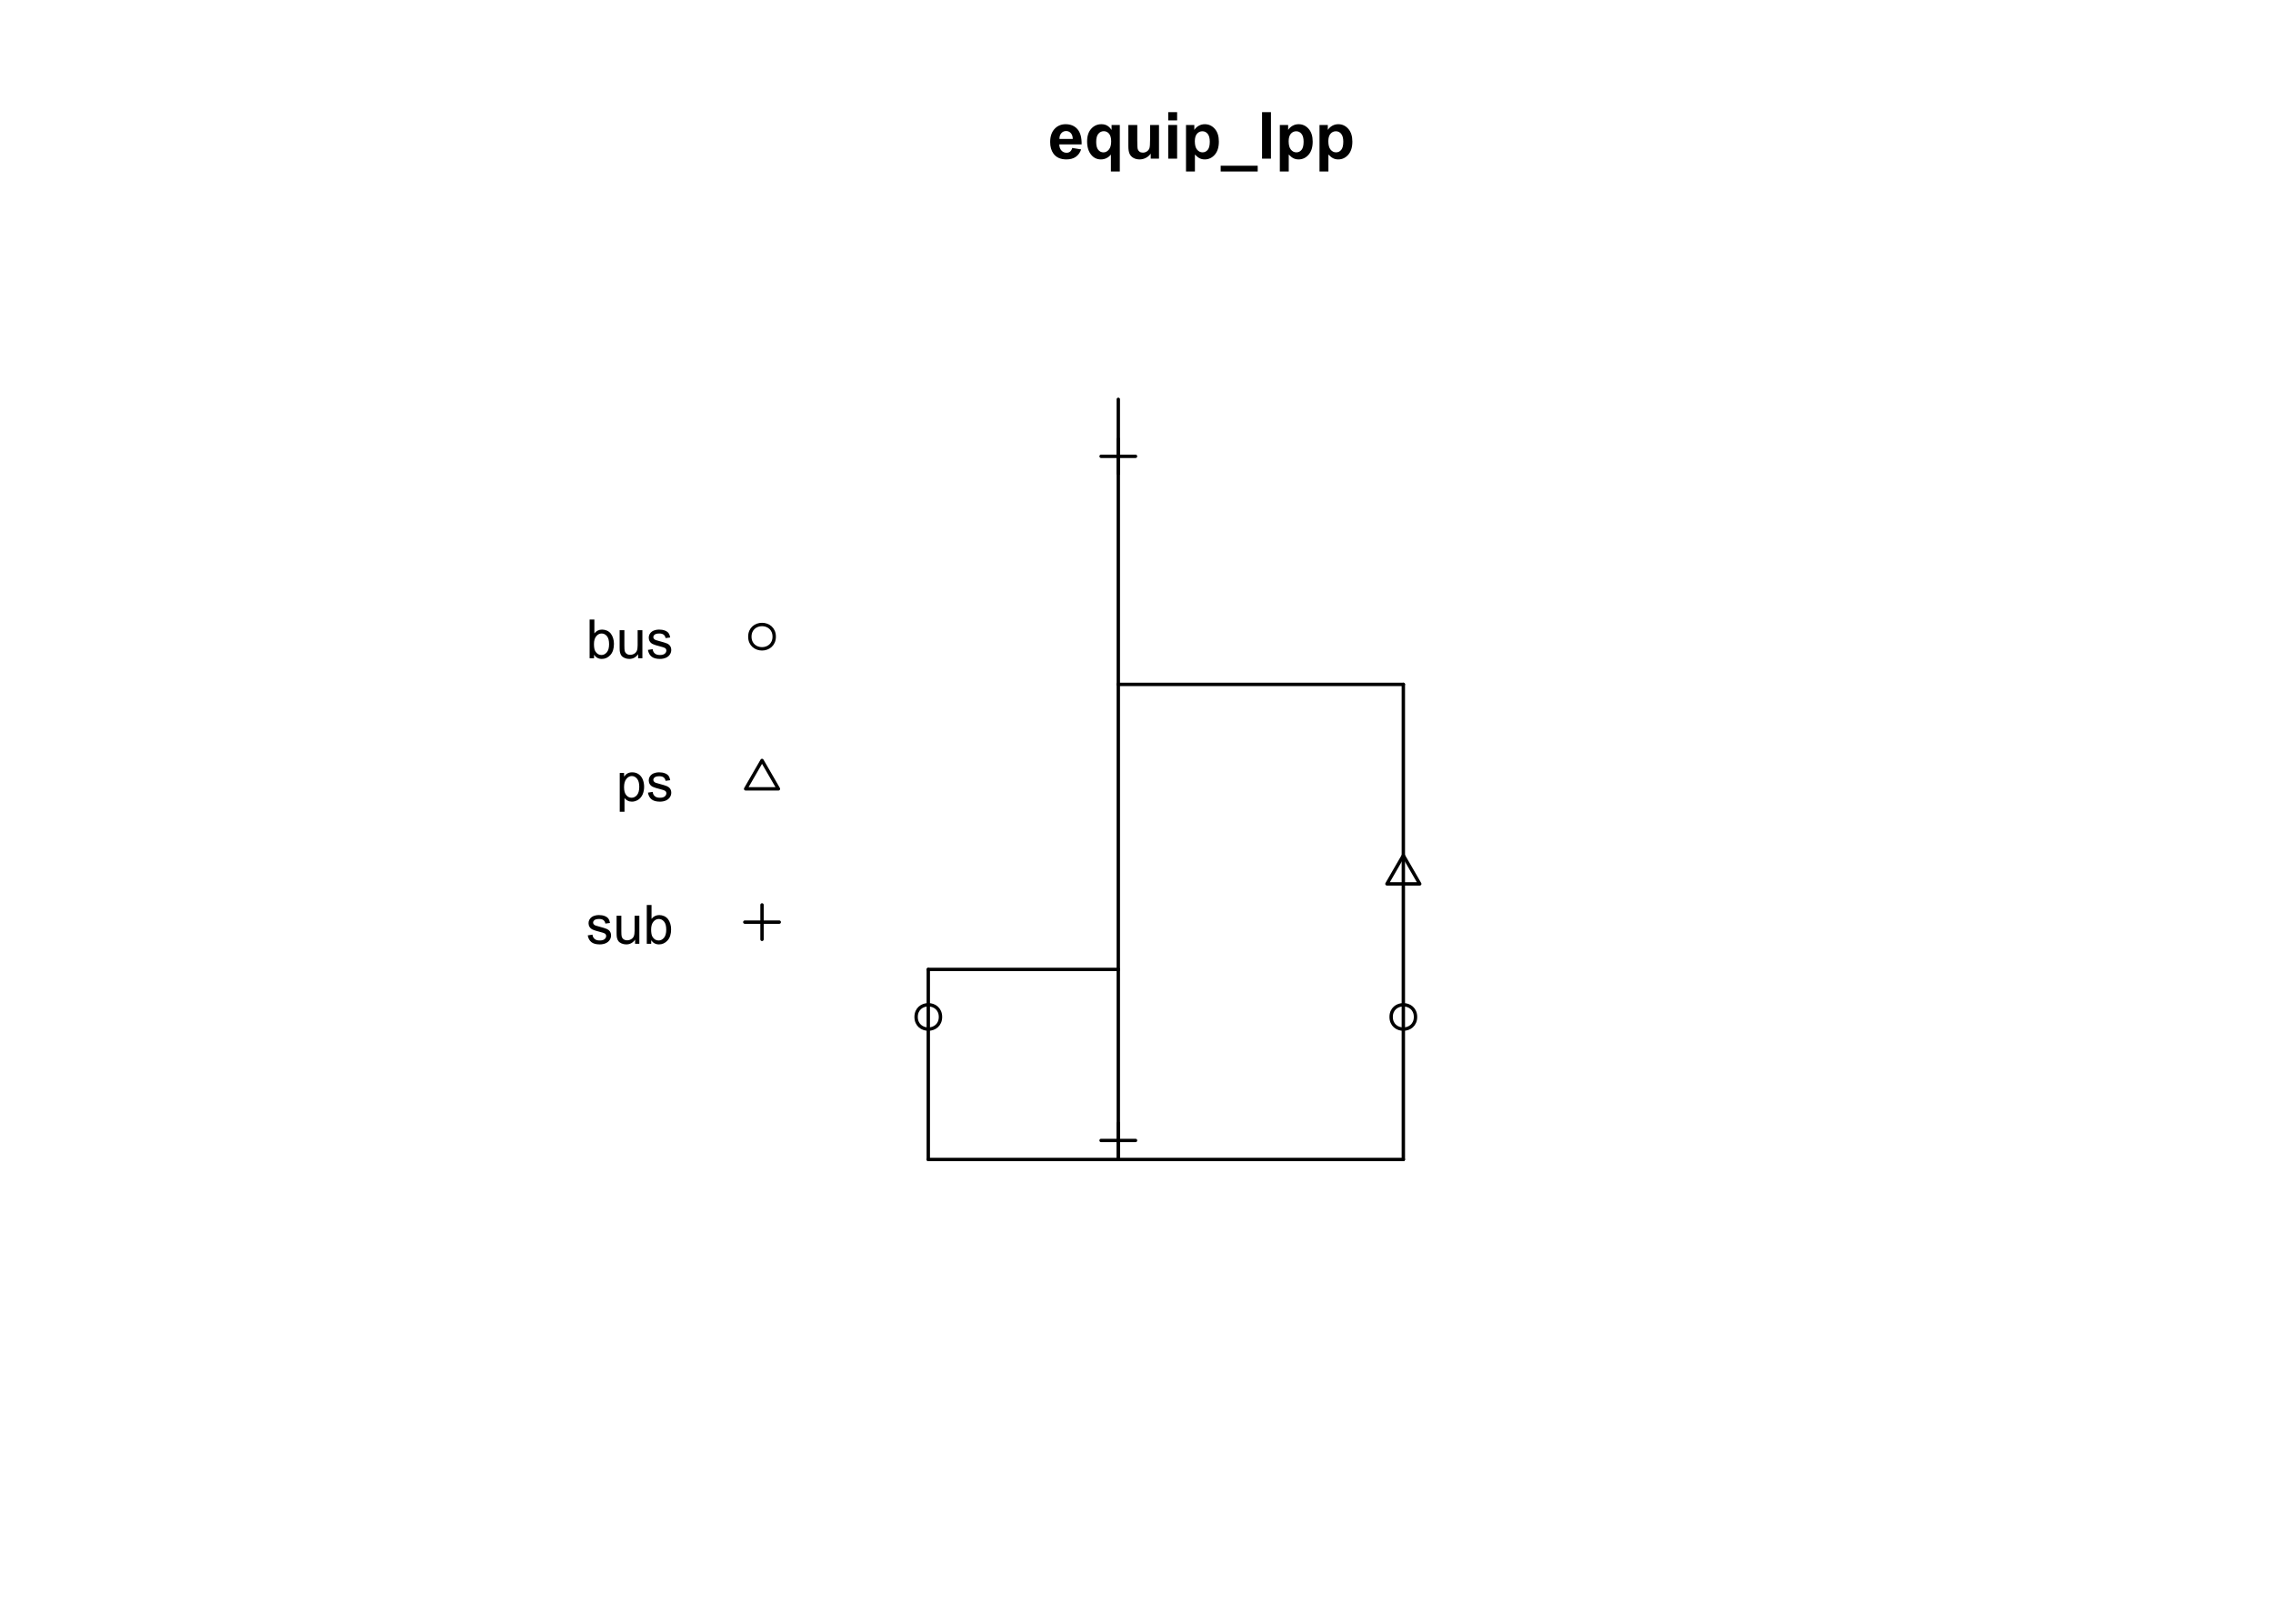
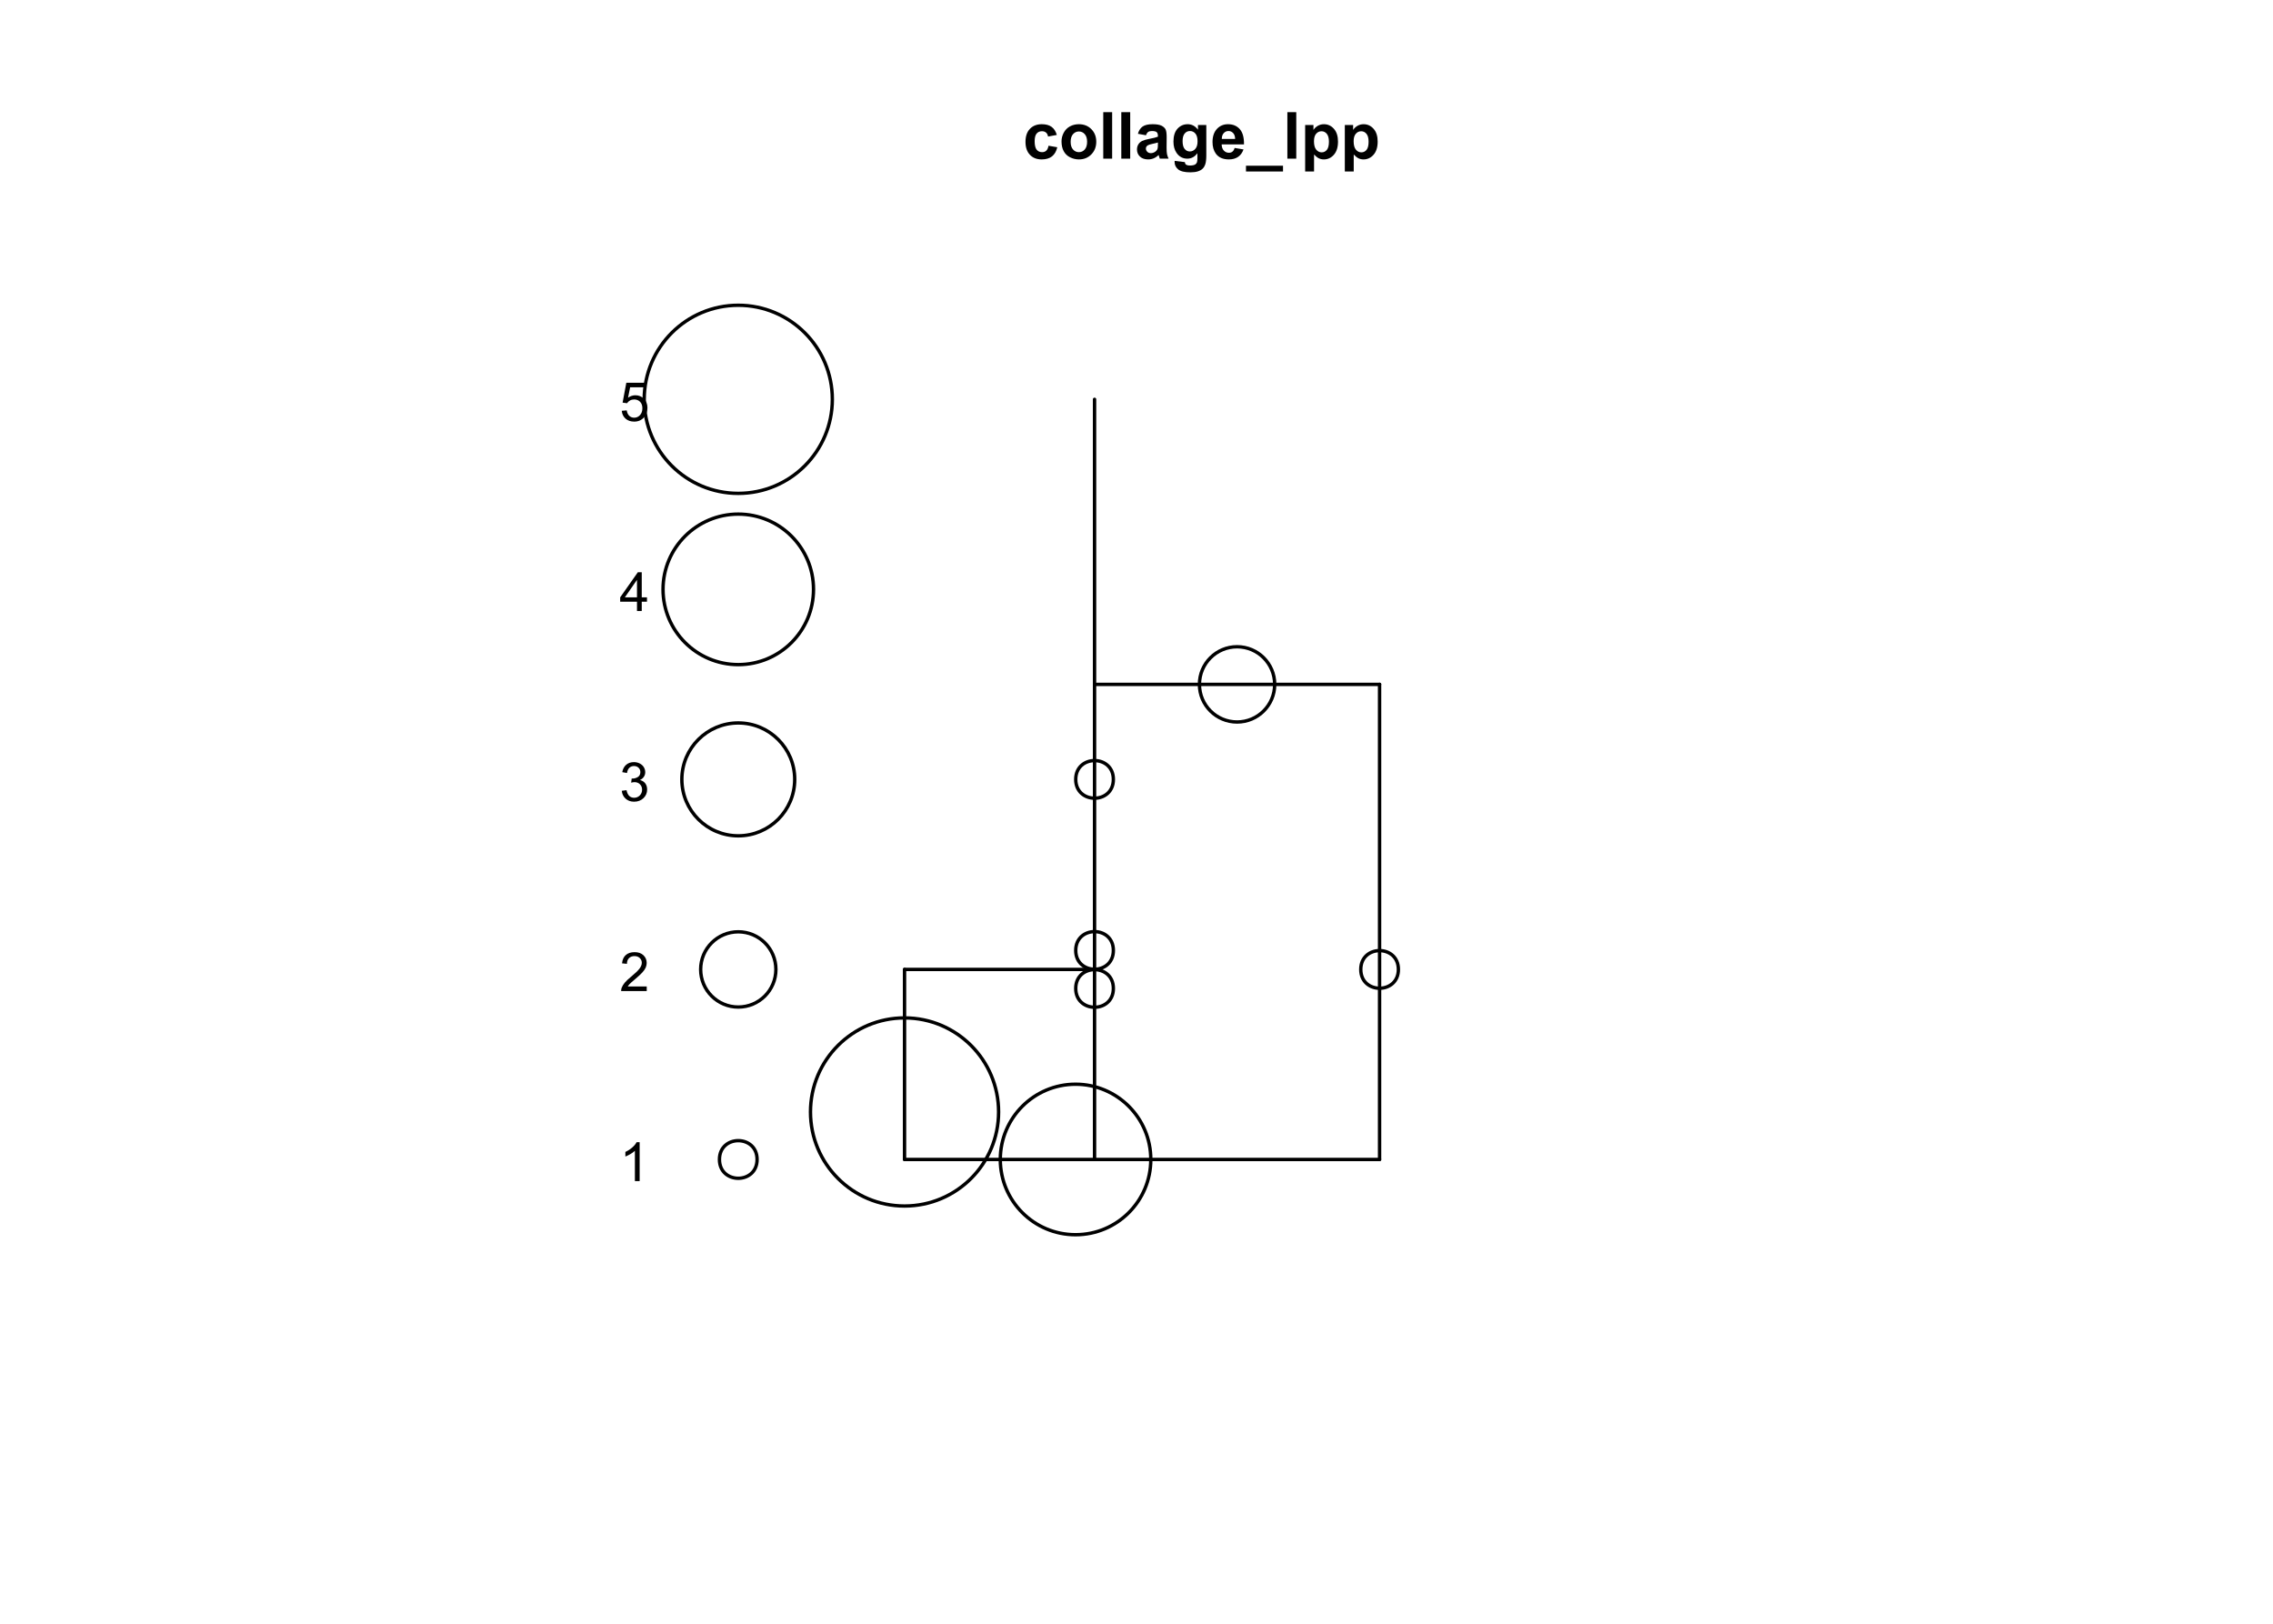
<svg xmlns="http://www.w3.org/2000/svg" xmlns:xlink="http://www.w3.org/1999/xlink" width="504" height="360" viewBox="0 0 504 360">
  <defs>
    <g>
      <g id="glyph-0-0">
+         <path d="M 7.543 -5.258 L 5.598 -4.906 C 5.531 -5.297 5.383 -5.59 5.148 -5.785 C 4.918 -5.984 4.617 -6.082 4.246 -6.082 C 3.754 -6.082 3.363 -5.91 3.07 -5.57 C 2.777 -5.23 2.629 -4.664 2.629 -3.867 C 2.629 -2.98 2.777 -2.355 3.074 -1.988 C 3.375 -1.625 3.773 -1.441 4.273 -1.441 C 4.648 -1.441 4.957 -1.547 5.195 -1.762 C 5.434 -1.973 5.605 -2.34 5.703 -2.863 L 7.645 -2.531 C 7.441 -1.641 7.055 -0.969 6.484 -0.512 C 5.91 -0.059 5.145 0.168 4.184 0.168 C 3.09 0.168 2.219 -0.176 1.57 -0.863 C 0.922 -1.555 0.598 -2.508 0.598 -3.727 C 0.598 -4.961 0.922 -5.918 1.574 -6.605 C 2.227 -7.293 3.109 -7.637 4.219 -7.637 C 5.129 -7.637 5.852 -7.441 6.387 -7.047 C 6.926 -6.656 7.309 -6.062 7.543 -5.258 Z M 7.543 -5.258 " />
+       </g>
+       <g id="glyph-0-1">
+         <path d="M 0.578 -3.84 C 0.578 -4.496 0.738 -5.129 1.062 -5.746 C 1.387 -6.359 1.844 -6.828 2.438 -7.152 C 3.027 -7.473 3.691 -7.637 4.422 -7.637 C 5.551 -7.637 6.477 -7.27 7.199 -6.535 C 7.922 -5.801 8.281 -4.875 8.281 -3.754 C 8.281 -2.625 7.918 -1.688 7.188 -0.945 C 6.461 -0.203 5.543 0.168 4.438 0.168 C 3.754 0.168 3.098 0.016 2.477 -0.297 C 1.855 -0.605 1.387 -1.059 1.062 -1.656 C 0.738 -2.254 0.578 -2.98 0.578 -3.84 M 2.602 -3.734 C 2.602 -2.992 2.777 -2.426 3.129 -2.031 C 3.48 -1.637 3.914 -1.441 4.43 -1.441 C 4.945 -1.441 5.379 -1.637 5.727 -2.031 C 6.074 -2.426 6.25 -2.996 6.25 -3.746 C 6.25 -4.48 6.074 -5.043 5.727 -5.434 C 5.379 -5.828 4.945 -6.027 4.43 -6.027 C 3.914 -6.027 3.48 -5.828 3.129 -5.434 C 2.777 -5.043 2.602 -4.473 2.602 -3.734 Z M 2.602 -3.734 " />
+       </g>
+       <g id="glyph-0-2">
+         <path d="M 1.035 0 L 1.035 -10.309 L 3.008 -10.309 L 3.008 0 Z M 1.035 0 " />
+       </g>
+       <g id="glyph-0-3">
+         <path d="M 2.512 -5.188 L 0.719 -5.512 C 0.918 -6.234 1.266 -6.77 1.758 -7.117 C 2.25 -7.461 2.98 -7.637 3.953 -7.637 C 4.832 -7.637 5.488 -7.531 5.922 -7.324 C 6.352 -7.113 6.656 -6.848 6.832 -6.527 C 7.008 -6.207 7.094 -5.617 7.094 -4.762 L 7.074 -2.453 C 7.074 -1.797 7.105 -1.312 7.168 -1 C 7.23 -0.691 7.352 -0.355 7.523 0 L 5.57 0 C 5.516 -0.133 5.453 -0.324 5.379 -0.582 C 5.348 -0.699 5.324 -0.777 5.309 -0.816 C 4.973 -0.488 4.609 -0.242 4.227 -0.078 C 3.84 0.086 3.43 0.168 2.996 0.168 C 2.227 0.168 1.621 -0.039 1.176 -0.457 C 0.734 -0.875 0.512 -1.402 0.512 -2.039 C 0.512 -2.461 0.613 -2.836 0.816 -3.168 C 1.016 -3.496 1.301 -3.75 1.664 -3.926 C 2.027 -4.102 2.551 -4.258 3.234 -4.387 C 4.156 -4.562 4.797 -4.723 5.152 -4.871 L 5.152 -5.07 C 5.152 -5.449 5.059 -5.719 4.871 -5.883 C 4.684 -6.043 4.332 -6.125 3.812 -6.125 C 3.461 -6.125 3.184 -6.055 2.988 -5.918 C 2.793 -5.777 2.633 -5.535 2.512 -5.188 M 5.152 -3.586 C 4.902 -3.5 4.5 -3.402 3.953 -3.285 C 3.402 -3.168 3.043 -3.051 2.875 -2.938 C 2.617 -2.758 2.488 -2.523 2.488 -2.242 C 2.488 -1.965 2.594 -1.727 2.797 -1.527 C 3.004 -1.324 3.266 -1.223 3.586 -1.223 C 3.941 -1.223 4.281 -1.34 4.605 -1.574 C 4.844 -1.754 5 -1.973 5.078 -2.23 C 5.129 -2.398 5.152 -2.719 5.152 -3.191 Z M 5.152 -3.586 " />
+       </g>
+       <g id="glyph-0-4">
+         <path d="M 0.852 0.492 L 3.109 0.766 C 3.145 1.027 3.23 1.211 3.367 1.309 C 3.555 1.449 3.852 1.52 4.254 1.52 C 4.77 1.52 5.156 1.441 5.414 1.285 C 5.586 1.184 5.719 1.016 5.809 0.789 C 5.867 0.625 5.898 0.32 5.898 -0.121 L 5.898 -1.211 C 5.309 -0.402 4.562 0 3.664 0 C 2.66 0 1.867 -0.426 1.281 -1.273 C 0.82 -1.941 0.59 -2.777 0.59 -3.777 C 0.59 -5.027 0.891 -5.984 1.492 -6.645 C 2.098 -7.305 2.844 -7.637 3.742 -7.637 C 4.664 -7.637 5.426 -7.23 6.027 -6.418 L 6.027 -7.469 L 7.875 -7.469 L 7.875 -0.766 C 7.875 0.113 7.801 0.773 7.656 1.211 C 7.512 1.645 7.309 1.988 7.047 2.234 C 6.781 2.484 6.434 2.68 5.992 2.82 C 5.555 2.961 5 3.031 4.332 3.031 C 3.066 3.031 2.168 2.812 1.637 2.379 C 1.109 1.945 0.844 1.398 0.844 0.73 C 0.844 0.664 0.848 0.586 0.852 0.492 M 2.617 -3.887 C 2.617 -3.098 2.77 -2.516 3.074 -2.148 C 3.383 -1.781 3.762 -1.598 4.211 -1.598 C 4.695 -1.598 5.102 -1.785 5.434 -2.164 C 5.77 -2.539 5.934 -3.098 5.934 -3.84 C 5.934 -4.613 5.773 -5.188 5.457 -5.562 C 5.137 -5.938 4.734 -6.125 4.246 -6.125 C 3.773 -6.125 3.383 -5.941 3.074 -5.57 C 2.77 -5.203 2.617 -4.645 2.617 -3.887 Z M 2.617 -3.887 " />
+       </g>
+       <g id="glyph-0-5">
        <path d="M 5.359 -2.375 L 7.328 -2.047 C 7.074 -1.324 6.672 -0.773 6.129 -0.398 C 5.582 -0.02 4.898 0.168 4.078 0.168 C 2.781 0.168 1.82 -0.254 1.195 -1.105 C 0.703 -1.785 0.457 -2.641 0.457 -3.676 C 0.457 -4.914 0.781 -5.883 1.426 -6.586 C 2.074 -7.285 2.891 -7.637 3.883 -7.637 C 4.992 -7.637 5.867 -7.27 6.512 -6.535 C 7.152 -5.801 7.461 -4.68 7.434 -3.164 L 2.48 -3.164 C 2.496 -2.578 2.656 -2.121 2.961 -1.797 C 3.266 -1.469 3.645 -1.309 4.098 -1.309 C 4.41 -1.309 4.668 -1.391 4.879 -1.562 C 5.09 -1.73 5.25 -2 5.359 -2.375 M 5.469 -4.375 C 5.457 -4.945 5.309 -5.379 5.027 -5.676 C 4.746 -5.977 4.402 -6.125 4 -6.125 C 3.57 -6.125 3.215 -5.969 2.934 -5.652 C 2.652 -5.34 2.512 -4.914 2.516 -4.375 Z M 5.469 -4.375 " />
      </g>
-       <g id="glyph-0-1">
-         <path d="M 5.914 2.84 L 5.914 -0.914 C 5.656 -0.582 5.336 -0.316 4.949 -0.121 C 4.566 0.07 4.152 0.168 3.707 0.168 C 2.855 0.168 2.16 -0.148 1.609 -0.789 C 0.965 -1.531 0.641 -2.543 0.641 -3.816 C 0.641 -5.02 0.941 -5.953 1.551 -6.625 C 2.156 -7.301 2.91 -7.637 3.812 -7.637 C 4.309 -7.637 4.738 -7.531 5.102 -7.32 C 5.465 -7.109 5.785 -6.789 6.066 -6.363 L 6.066 -7.469 L 7.891 -7.469 L 7.891 2.84 L 5.914 2.84 M 5.977 -3.824 C 5.977 -4.59 5.82 -5.156 5.508 -5.531 C 5.195 -5.902 4.809 -6.09 4.34 -6.09 C 3.859 -6.09 3.461 -5.898 3.141 -5.52 C 2.816 -5.141 2.656 -4.539 2.656 -3.711 C 2.656 -2.891 2.812 -2.301 3.121 -1.938 C 3.43 -1.574 3.812 -1.391 4.27 -1.391 C 4.723 -1.391 5.121 -1.598 5.465 -2.004 C 5.805 -2.41 5.977 -3.02 5.977 -3.824 Z M 5.977 -3.824 " />
+       <g id="glyph-0-6">
+         <path d="M -0.133 2.848 L -0.133 1.566 L 8.078 1.566 L 8.078 2.848 Z M -0.133 2.848 " />
      </g>
-       <g id="glyph-0-2">
-         <path d="M 5.949 0 L 5.949 -1.117 C 5.676 -0.719 5.32 -0.406 4.875 -0.176 C 4.434 0.055 3.965 0.168 3.473 0.168 C 2.973 0.168 2.523 0.059 2.125 -0.16 C 1.727 -0.383 1.438 -0.691 1.258 -1.09 C 1.082 -1.488 0.992 -2.039 0.992 -2.742 L 0.992 -7.469 L 2.969 -7.469 L 2.969 -4.035 C 2.969 -2.984 3.004 -2.344 3.074 -2.105 C 3.148 -1.867 3.281 -1.68 3.473 -1.543 C 3.664 -1.406 3.91 -1.336 4.203 -1.336 C 4.543 -1.336 4.844 -1.43 5.113 -1.613 C 5.379 -1.797 5.562 -2.027 5.66 -2.301 C 5.758 -2.578 5.809 -3.25 5.809 -4.316 L 5.809 -7.469 L 7.785 -7.469 L 7.785 0 Z M 5.949 0 " />
-       </g>
-       <g id="glyph-0-3">
-         <path d="M 1.035 -8.48 L 1.035 -10.309 L 3.008 -10.309 L 3.008 -8.48 L 1.035 -8.48 M 1.035 0 L 1.035 -7.469 L 3.008 -7.469 L 3.008 0 Z M 1.035 0 " />
-       </g>
-       <g id="glyph-0-4">
+       <g id="glyph-0-7">
        <path d="M 0.977 -7.469 L 2.82 -7.469 L 2.82 -6.371 C 3.059 -6.746 3.383 -7.051 3.789 -7.285 C 4.199 -7.52 4.648 -7.637 5.148 -7.637 C 6.016 -7.637 6.75 -7.297 7.355 -6.617 C 7.961 -5.938 8.262 -4.988 8.262 -3.777 C 8.262 -2.527 7.957 -1.559 7.348 -0.867 C 6.738 -0.176 6 0.168 5.133 0.168 C 4.719 0.168 4.348 0.086 4.012 -0.078 C 3.676 -0.242 3.324 -0.523 2.953 -0.922 L 2.953 2.84 L 0.977 2.84 L 0.977 -7.469 M 2.934 -3.859 C 2.934 -3.02 3.098 -2.402 3.43 -2 C 3.766 -1.598 4.168 -1.398 4.648 -1.398 C 5.105 -1.398 5.488 -1.582 5.793 -1.949 C 6.098 -2.32 6.25 -2.922 6.25 -3.762 C 6.25 -4.543 6.094 -5.125 5.781 -5.504 C 5.465 -5.887 5.078 -6.074 4.613 -6.074 C 4.129 -6.074 3.73 -5.887 3.41 -5.516 C 3.09 -5.145 2.934 -4.59 2.934 -3.859 Z M 2.934 -3.859 " />
      </g>
-       <g id="glyph-0-5">
-         <path d="M -0.133 2.848 L -0.133 1.566 L 8.078 1.566 L 8.078 2.848 Z M -0.133 2.848 " />
-       </g>
-       <g id="glyph-0-6">
-         <path d="M 1.035 0 L 1.035 -10.309 L 3.008 -10.309 L 3.008 0 Z M 1.035 0 " />
-       </g>
      <g id="glyph-1-0">
-         <path d="M 0.367 -1.859 L 1.414 -2.023 C 1.469 -1.602 1.633 -1.281 1.902 -1.062 C 2.168 -0.836 2.543 -0.727 3.023 -0.727 C 3.508 -0.727 3.867 -0.824 4.102 -1.023 C 4.336 -1.219 4.453 -1.449 4.453 -1.719 C 4.453 -1.953 4.348 -2.141 4.141 -2.281 C 3.996 -2.375 3.641 -2.492 3.062 -2.637 C 2.289 -2.832 1.754 -3 1.457 -3.145 C 1.156 -3.285 0.93 -3.484 0.777 -3.734 C 0.621 -3.988 0.547 -4.266 0.547 -4.57 C 0.547 -4.848 0.609 -5.105 0.734 -5.34 C 0.863 -5.578 1.035 -5.773 1.254 -5.93 C 1.418 -6.051 1.641 -6.152 1.926 -6.238 C 2.207 -6.32 2.512 -6.363 2.836 -6.363 C 3.324 -6.363 3.754 -6.293 4.121 -6.152 C 4.492 -6.012 4.762 -5.82 4.938 -5.582 C 5.113 -5.34 5.234 -5.02 5.305 -4.617 L 4.273 -4.477 C 4.227 -4.797 4.09 -5.047 3.863 -5.227 C 3.641 -5.406 3.32 -5.496 2.914 -5.496 C 2.426 -5.496 2.082 -5.414 1.875 -5.258 C 1.668 -5.094 1.562 -4.906 1.562 -4.695 C 1.562 -4.555 1.605 -4.434 1.695 -4.324 C 1.777 -4.211 1.914 -4.117 2.098 -4.043 C 2.203 -4.004 2.516 -3.914 3.031 -3.773 C 3.773 -3.574 4.297 -3.41 4.59 -3.285 C 4.887 -3.156 5.117 -2.973 5.285 -2.73 C 5.453 -2.488 5.535 -2.188 5.539 -1.828 C 5.535 -1.477 5.434 -1.145 5.23 -0.836 C 5.023 -0.523 4.727 -0.285 4.344 -0.113 C 3.953 0.055 3.516 0.141 3.031 0.141 C 2.219 0.141 1.605 -0.027 1.18 -0.363 C 0.758 -0.699 0.484 -1.199 0.367 -1.859 Z M 0.367 -1.859 " />
+         <path d="M 4.469 0 L 3.414 0 L 3.414 -6.719 C 3.16 -6.477 2.828 -6.234 2.418 -5.992 C 2.004 -5.75 1.633 -5.57 1.305 -5.449 L 1.305 -6.469 C 1.895 -6.746 2.41 -7.082 2.852 -7.477 C 3.293 -7.871 3.605 -8.254 3.789 -8.625 L 4.469 -8.625 Z M 4.469 0 " />
      </g>
      <g id="glyph-1-1">
-         <path d="M 4.867 0 L 4.867 -0.914 C 4.383 -0.211 3.727 0.141 2.895 0.141 C 2.527 0.141 2.184 0.07 1.867 -0.07 C 1.547 -0.211 1.312 -0.387 1.156 -0.602 C 1.004 -0.812 0.895 -1.074 0.832 -1.383 C 0.789 -1.59 0.766 -1.918 0.766 -2.367 L 0.766 -6.223 L 1.82 -6.223 L 1.82 -2.773 C 1.82 -2.219 1.844 -1.848 1.887 -1.656 C 1.953 -1.379 2.094 -1.164 2.309 -1.004 C 2.523 -0.848 2.789 -0.766 3.105 -0.766 C 3.422 -0.766 3.719 -0.848 3.996 -1.012 C 4.273 -1.172 4.469 -1.395 4.586 -1.672 C 4.699 -1.953 4.758 -2.355 4.758 -2.891 L 4.758 -6.223 L 5.812 -6.223 L 5.812 0 Z M 4.867 0 " />
+         <path d="M 6.039 -1.016 L 6.039 0 L 0.363 0 C 0.355 -0.254 0.395 -0.5 0.484 -0.734 C 0.629 -1.117 0.863 -1.5 1.18 -1.875 C 1.5 -2.25 1.957 -2.684 2.562 -3.176 C 3.492 -3.941 4.125 -4.547 4.453 -4.996 C 4.781 -5.441 4.945 -5.867 4.945 -6.266 C 4.945 -6.68 4.797 -7.035 4.496 -7.32 C 4.199 -7.609 3.809 -7.75 3.328 -7.75 C 2.82 -7.75 2.414 -7.602 2.109 -7.297 C 1.805 -6.992 1.648 -6.57 1.648 -6.031 L 0.562 -6.141 C 0.637 -6.949 0.918 -7.566 1.398 -7.988 C 1.883 -8.414 2.535 -8.625 3.352 -8.625 C 4.176 -8.625 4.828 -8.398 5.309 -7.938 C 5.789 -7.484 6.031 -6.914 6.031 -6.242 C 6.031 -5.895 5.957 -5.559 5.82 -5.227 C 5.676 -4.895 5.445 -4.543 5.117 -4.18 C 4.793 -3.809 4.25 -3.305 3.492 -2.664 C 2.859 -2.133 2.453 -1.773 2.273 -1.586 C 2.094 -1.395 1.945 -1.203 1.828 -1.016 Z M 6.039 -1.016 " />
      </g>
      <g id="glyph-1-2">
-         <path d="M 1.766 0 L 0.785 0 L 0.785 -8.59 L 1.84 -8.59 L 1.84 -5.523 C 2.285 -6.082 2.852 -6.363 3.547 -6.363 C 3.926 -6.363 4.289 -6.285 4.633 -6.133 C 4.973 -5.977 5.254 -5.762 5.477 -5.48 C 5.695 -5.203 5.867 -4.863 5.992 -4.469 C 6.117 -4.074 6.18 -3.652 6.18 -3.203 C 6.18 -2.141 5.918 -1.312 5.391 -0.734 C 4.863 -0.152 4.23 0.141 3.492 0.141 C 2.758 0.141 2.18 -0.168 1.766 -0.781 L 1.766 0 M 1.75 -3.156 C 1.75 -2.41 1.852 -1.871 2.055 -1.539 C 2.387 -1 2.836 -0.727 3.406 -0.727 C 3.863 -0.727 4.262 -0.926 4.602 -1.328 C 4.934 -1.727 5.102 -2.324 5.102 -3.117 C 5.102 -3.93 4.941 -4.531 4.621 -4.914 C 4.297 -5.305 3.906 -5.496 3.453 -5.496 C 2.988 -5.496 2.59 -5.297 2.258 -4.895 C 1.922 -4.496 1.75 -3.914 1.75 -3.156 Z M 1.75 -3.156 " />
+         <path d="M 0.504 -2.266 L 1.559 -2.406 C 1.68 -1.812 1.887 -1.379 2.176 -1.117 C 2.469 -0.852 2.82 -0.719 3.242 -0.719 C 3.734 -0.719 4.156 -0.891 4.496 -1.234 C 4.84 -1.578 5.008 -2.004 5.008 -2.516 C 5.008 -2.996 4.852 -3.398 4.535 -3.711 C 4.219 -4.027 3.816 -4.184 3.328 -4.184 C 3.129 -4.184 2.879 -4.145 2.586 -4.066 L 2.703 -4.992 C 2.773 -4.984 2.828 -4.98 2.871 -4.98 C 3.32 -4.98 3.723 -5.098 4.086 -5.332 C 4.441 -5.566 4.621 -5.926 4.625 -6.414 C 4.621 -6.805 4.492 -7.121 4.23 -7.375 C 3.969 -7.629 3.629 -7.758 3.219 -7.758 C 2.805 -7.758 2.465 -7.629 2.191 -7.371 C 1.918 -7.113 1.742 -6.727 1.664 -6.211 L 0.609 -6.398 C 0.738 -7.105 1.031 -7.652 1.488 -8.043 C 1.945 -8.43 2.516 -8.625 3.195 -8.625 C 3.664 -8.625 4.094 -8.523 4.488 -8.324 C 4.883 -8.121 5.184 -7.848 5.395 -7.5 C 5.602 -7.152 5.707 -6.781 5.707 -6.391 C 5.707 -6.02 5.609 -5.684 5.406 -5.379 C 5.211 -5.074 4.914 -4.832 4.523 -4.652 C 5.031 -4.535 5.426 -4.293 5.707 -3.922 C 5.988 -3.555 6.129 -3.09 6.129 -2.539 C 6.129 -1.789 5.855 -1.152 5.309 -0.629 C 4.762 -0.109 4.07 0.152 3.234 0.152 C 2.48 0.152 1.855 -0.074 1.355 -0.523 C 0.859 -0.969 0.574 -1.555 0.504 -2.266 Z M 0.504 -2.266 " />
      </g>
      <g id="glyph-1-3">
-         <path d="M 0.789 2.383 L 0.789 -6.223 L 1.75 -6.223 L 1.75 -5.414 C 1.977 -5.73 2.234 -5.969 2.52 -6.125 C 2.805 -6.285 3.148 -6.363 3.555 -6.363 C 4.086 -6.363 4.555 -6.227 4.961 -5.953 C 5.367 -5.68 5.676 -5.293 5.883 -4.797 C 6.09 -4.297 6.195 -3.75 6.195 -3.156 C 6.195 -2.52 6.078 -1.949 5.852 -1.438 C 5.621 -0.93 5.289 -0.539 4.855 -0.266 C 4.418 0.004 3.961 0.141 3.48 0.141 C 3.129 0.141 2.812 0.066 2.535 -0.082 C 2.254 -0.23 2.023 -0.418 1.844 -0.645 L 1.844 2.383 L 0.789 2.383 M 1.746 -3.078 C 1.746 -2.273 1.906 -1.684 2.234 -1.301 C 2.555 -0.918 2.949 -0.727 3.41 -0.727 C 3.879 -0.727 4.281 -0.926 4.613 -1.32 C 4.949 -1.719 5.113 -2.332 5.117 -3.164 C 5.113 -3.957 4.953 -4.551 4.625 -4.945 C 4.301 -5.34 3.91 -5.535 3.457 -5.539 C 3.008 -5.535 2.609 -5.328 2.266 -4.906 C 1.918 -4.488 1.746 -3.875 1.746 -3.078 Z M 1.746 -3.078 " />
+         <path d="M 3.879 0 L 3.879 -2.055 L 0.152 -2.055 L 0.152 -3.023 L 4.07 -8.59 L 4.934 -8.59 L 4.934 -3.023 L 6.094 -3.023 L 6.094 -2.055 L 4.934 -2.055 L 4.934 0 L 3.879 0 M 3.879 -3.023 L 3.879 -6.898 L 1.188 -3.023 Z M 3.879 -3.023 " />
+       </g>
+       <g id="glyph-1-4">
+         <path d="M 0.5 -2.25 L 1.605 -2.344 C 1.688 -1.805 1.879 -1.398 2.176 -1.129 C 2.477 -0.855 2.836 -0.719 3.258 -0.719 C 3.766 -0.719 4.195 -0.91 4.547 -1.297 C 4.898 -1.676 5.074 -2.188 5.074 -2.82 C 5.074 -3.418 4.906 -3.895 4.566 -4.242 C 4.23 -4.59 3.785 -4.762 3.242 -4.766 C 2.898 -4.762 2.594 -4.688 2.32 -4.531 C 2.047 -4.379 1.832 -4.18 1.676 -3.93 L 0.688 -4.062 L 1.516 -8.473 L 5.789 -8.473 L 5.789 -7.465 L 2.359 -7.465 L 1.898 -5.156 C 2.414 -5.516 2.953 -5.695 3.523 -5.695 C 4.273 -5.695 4.906 -5.434 5.422 -4.914 C 5.938 -4.395 6.195 -3.727 6.195 -2.914 C 6.195 -2.133 5.965 -1.461 5.516 -0.898 C 4.961 -0.203 4.211 0.148 3.258 0.148 C 2.477 0.148 1.84 -0.074 1.344 -0.508 C 0.852 -0.945 0.57 -1.527 0.5 -2.25 Z M 0.5 -2.25 " />
      </g>
    </g>
  </defs>
  <rect x="-50.4" y="-36" width="604.8" height="432" fill="rgb(100%, 100%, 100%)" fill-opacity="1" />
  <g fill="rgb(0%, 0%, 0%)" fill-opacity="1">
-     <use xlink:href="#glyph-0-0" x="232.398" y="35.176" />
-     <use xlink:href="#glyph-0-1" x="240.407" y="35.176" />
-     <use xlink:href="#glyph-0-2" x="249.203" y="35.176" />
-     <use xlink:href="#glyph-0-3" x="257.999" y="35.176" />
-     <use xlink:href="#glyph-0-4" x="262" y="35.176" />
-     <use xlink:href="#glyph-0-5" x="270.796" y="35.176" />
-     <use xlink:href="#glyph-0-6" x="278.805" y="35.176" />
-     <use xlink:href="#glyph-0-4" x="282.805" y="35.176" />
-     <use xlink:href="#glyph-0-4" x="291.602" y="35.176" />
+     <use xlink:href="#glyph-0-0" x="226.789" y="35.176" />
+     <use xlink:href="#glyph-0-1" x="234.798" y="35.176" />
+     <use xlink:href="#glyph-0-2" x="243.594" y="35.176" />
+     <use xlink:href="#glyph-0-2" x="247.595" y="35.176" />
+     <use xlink:href="#glyph-0-3" x="251.595" y="35.176" />
+     <use xlink:href="#glyph-0-4" x="259.604" y="35.176" />
+     <use xlink:href="#glyph-0-5" x="268.4" y="35.176" />
+     <use xlink:href="#glyph-0-6" x="276.409" y="35.176" />
+     <use xlink:href="#glyph-0-2" x="284.417" y="35.176" />
+     <use xlink:href="#glyph-0-7" x="288.418" y="35.176" />
+     <use xlink:href="#glyph-0-7" x="297.214" y="35.176" />
  </g>
-   <path fill="none" stroke-width="0.75" stroke-linecap="round" stroke-linejoin="round" stroke="rgb(0%, 0%, 0%)" stroke-opacity="1" stroke-miterlimit="10" d="M 205.832 257.066 L 205.832 214.934 " />
-   <path fill="none" stroke-width="0.75" stroke-linecap="round" stroke-linejoin="round" stroke="rgb(0%, 0%, 0%)" stroke-opacity="1" stroke-miterlimit="10" d="M 205.832 257.066 L 247.965 257.066 " />
-   <path fill="none" stroke-width="0.75" stroke-linecap="round" stroke-linejoin="round" stroke="rgb(0%, 0%, 0%)" stroke-opacity="1" stroke-miterlimit="10" d="M 205.832 214.934 L 247.965 214.934 " />
-   <path fill="none" stroke-width="0.75" stroke-linecap="round" stroke-linejoin="round" stroke="rgb(0%, 0%, 0%)" stroke-opacity="1" stroke-miterlimit="10" d="M 247.965 257.066 L 247.965 214.934 " />
-   <path fill="none" stroke-width="0.75" stroke-linecap="round" stroke-linejoin="round" stroke="rgb(0%, 0%, 0%)" stroke-opacity="1" stroke-miterlimit="10" d="M 247.965 214.934 L 247.965 151.734 " />
-   <path fill="none" stroke-width="0.75" stroke-linecap="round" stroke-linejoin="round" stroke="rgb(0%, 0%, 0%)" stroke-opacity="1" stroke-miterlimit="10" d="M 247.965 151.734 L 247.965 88.535 " />
-   <path fill="none" stroke-width="0.75" stroke-linecap="round" stroke-linejoin="round" stroke="rgb(0%, 0%, 0%)" stroke-opacity="1" stroke-miterlimit="10" d="M 247.965 151.734 L 311.168 151.734 " />
-   <path fill="none" stroke-width="0.75" stroke-linecap="round" stroke-linejoin="round" stroke="rgb(0%, 0%, 0%)" stroke-opacity="1" stroke-miterlimit="10" d="M 247.965 257.066 L 311.168 257.066 " />
-   <path fill="none" stroke-width="0.75" stroke-linecap="round" stroke-linejoin="round" stroke="rgb(0%, 0%, 0%)" stroke-opacity="1" stroke-miterlimit="10" d="M 311.168 151.734 L 311.168 257.066 " />
-   <path fill="none" stroke-width="0.75" stroke-linecap="round" stroke-linejoin="round" stroke="rgb(0%, 0%, 0%)" stroke-opacity="1" stroke-miterlimit="10" d="M 208.535 225.465 C 208.535 229.066 203.133 229.066 203.133 225.465 C 203.133 221.867 208.535 221.867 208.535 225.465 " />
-   <path fill="none" stroke-width="0.75" stroke-linecap="round" stroke-linejoin="round" stroke="rgb(0%, 0%, 0%)" stroke-opacity="1" stroke-miterlimit="10" d="M 313.867 225.465 C 313.867 229.066 308.465 229.066 308.465 225.465 C 308.465 221.867 313.867 221.867 313.867 225.465 " />
-   <path fill="none" stroke-width="0.75" stroke-linecap="round" stroke-linejoin="round" stroke="rgb(0%, 0%, 0%)" stroke-opacity="1" stroke-miterlimit="10" d="M 311.168 189.668 L 314.805 195.965 L 307.531 195.965 Z M 311.168 189.668 " />
-   <path fill="none" stroke-width="0.75" stroke-linecap="round" stroke-linejoin="round" stroke="rgb(0%, 0%, 0%)" stroke-opacity="1" stroke-miterlimit="10" d="M 244.148 252.852 L 251.785 252.852 " />
-   <path fill="none" stroke-width="0.75" stroke-linecap="round" stroke-linejoin="round" stroke="rgb(0%, 0%, 0%)" stroke-opacity="1" stroke-miterlimit="10" d="M 247.965 256.672 L 247.965 249.035 " />
-   <path fill="none" stroke-width="0.75" stroke-linecap="round" stroke-linejoin="round" stroke="rgb(0%, 0%, 0%)" stroke-opacity="1" stroke-miterlimit="10" d="M 244.148 101.172 L 251.785 101.172 " />
-   <path fill="none" stroke-width="0.75" stroke-linecap="round" stroke-linejoin="round" stroke="rgb(0%, 0%, 0%)" stroke-opacity="1" stroke-miterlimit="10" d="M 247.965 104.992 L 247.965 97.355 " />
-   <path fill="none" stroke-width="0.75" stroke-linecap="round" stroke-linejoin="round" stroke="rgb(0%, 0%, 0%)" stroke-opacity="1" stroke-miterlimit="10" d="M 165.148 204.445 L 172.785 204.445 " />
-   <path fill="none" stroke-width="0.75" stroke-linecap="round" stroke-linejoin="round" stroke="rgb(0%, 0%, 0%)" stroke-opacity="1" stroke-miterlimit="10" d="M 168.965 208.266 L 168.965 200.629 " />
-   <path fill="none" stroke-width="0.75" stroke-linecap="round" stroke-linejoin="round" stroke="rgb(0%, 0%, 0%)" stroke-opacity="1" stroke-miterlimit="10" d="M 168.965 168.602 L 172.602 174.898 L 165.332 174.898 Z M 168.965 168.602 " />
-   <path fill="none" stroke-width="0.75" stroke-linecap="round" stroke-linejoin="round" stroke="rgb(0%, 0%, 0%)" stroke-opacity="1" stroke-miterlimit="10" d="M 171.668 141.152 C 171.668 144.754 166.266 144.754 166.266 141.152 C 166.266 137.555 171.668 137.555 171.668 141.152 " />
+   <path fill="none" stroke-width="0.75" stroke-linecap="round" stroke-linejoin="round" stroke="rgb(0%, 0%, 0%)" stroke-opacity="1" stroke-miterlimit="10" d="M 200.566 257.066 L 200.566 214.934 " />
+   <path fill="none" stroke-width="0.75" stroke-linecap="round" stroke-linejoin="round" stroke="rgb(0%, 0%, 0%)" stroke-opacity="1" stroke-miterlimit="10" d="M 200.566 257.066 L 242.699 257.066 " />
+   <path fill="none" stroke-width="0.75" stroke-linecap="round" stroke-linejoin="round" stroke="rgb(0%, 0%, 0%)" stroke-opacity="1" stroke-miterlimit="10" d="M 200.566 214.934 L 242.699 214.934 " />
+   <path fill="none" stroke-width="0.75" stroke-linecap="round" stroke-linejoin="round" stroke="rgb(0%, 0%, 0%)" stroke-opacity="1" stroke-miterlimit="10" d="M 242.699 257.066 L 242.699 214.934 " />
+   <path fill="none" stroke-width="0.75" stroke-linecap="round" stroke-linejoin="round" stroke="rgb(0%, 0%, 0%)" stroke-opacity="1" stroke-miterlimit="10" d="M 242.699 214.934 L 242.699 151.734 " />
+   <path fill="none" stroke-width="0.75" stroke-linecap="round" stroke-linejoin="round" stroke="rgb(0%, 0%, 0%)" stroke-opacity="1" stroke-miterlimit="10" d="M 242.699 151.734 L 242.699 88.535 " />
+   <path fill="none" stroke-width="0.75" stroke-linecap="round" stroke-linejoin="round" stroke="rgb(0%, 0%, 0%)" stroke-opacity="1" stroke-miterlimit="10" d="M 242.699 151.734 L 305.898 151.734 " />
+   <path fill="none" stroke-width="0.75" stroke-linecap="round" stroke-linejoin="round" stroke="rgb(0%, 0%, 0%)" stroke-opacity="1" stroke-miterlimit="10" d="M 242.699 257.066 L 305.898 257.066 " />
+   <path fill="none" stroke-width="0.75" stroke-linecap="round" stroke-linejoin="round" stroke="rgb(0%, 0%, 0%)" stroke-opacity="1" stroke-miterlimit="10" d="M 305.898 151.734 L 305.898 257.066 " />
+   <path fill="none" stroke-width="0.75" stroke-linecap="round" stroke-linejoin="round" stroke="rgb(0%, 0%, 0%)" stroke-opacity="1" stroke-miterlimit="10" d="M 221.422 246.535 C 221.422 258.051 212.086 267.387 200.566 267.387 C 189.047 267.387 179.711 258.051 179.711 246.535 C 179.711 235.016 189.047 225.68 200.566 225.68 C 212.086 225.68 221.422 235.016 221.422 246.535 " />
+   <path fill="none" stroke-width="0.75" stroke-linecap="round" stroke-linejoin="round" stroke="rgb(0%, 0%, 0%)" stroke-opacity="1" stroke-miterlimit="10" d="M 255.172 257.066 C 255.172 266.281 247.699 273.75 238.488 273.75 C 229.273 273.75 221.801 266.281 221.801 257.066 C 221.801 247.852 229.273 240.383 238.488 240.383 C 247.699 240.383 255.172 247.852 255.172 257.066 " />
+   <path fill="none" stroke-width="0.75" stroke-linecap="round" stroke-linejoin="round" stroke="rgb(0%, 0%, 0%)" stroke-opacity="1" stroke-miterlimit="10" d="M 246.871 219.148 C 246.871 224.707 238.527 224.707 238.527 219.148 C 238.527 213.586 246.871 213.586 246.871 219.148 " />
+   <path fill="none" stroke-width="0.75" stroke-linecap="round" stroke-linejoin="round" stroke="rgb(0%, 0%, 0%)" stroke-opacity="1" stroke-miterlimit="10" d="M 246.871 210.719 C 246.871 216.281 238.527 216.281 238.527 210.719 C 238.527 205.16 246.871 205.16 246.871 210.719 " />
+   <path fill="none" stroke-width="0.75" stroke-linecap="round" stroke-linejoin="round" stroke="rgb(0%, 0%, 0%)" stroke-opacity="1" stroke-miterlimit="10" d="M 246.871 172.801 C 246.871 178.359 238.527 178.359 238.527 172.801 C 238.527 167.238 246.871 167.238 246.871 172.801 " />
+   <path fill="none" stroke-width="0.75" stroke-linecap="round" stroke-linejoin="round" stroke="rgb(0%, 0%, 0%)" stroke-opacity="1" stroke-miterlimit="10" d="M 282.641 151.734 C 282.641 156.34 278.906 160.074 274.301 160.074 C 269.691 160.074 265.957 156.34 265.957 151.734 C 265.957 147.125 269.691 143.391 274.301 143.391 C 278.906 143.391 282.641 147.125 282.641 151.734 " />
+   <path fill="none" stroke-width="0.75" stroke-linecap="round" stroke-linejoin="round" stroke="rgb(0%, 0%, 0%)" stroke-opacity="1" stroke-miterlimit="10" d="M 310.07 214.934 C 310.07 220.496 301.73 220.496 301.73 214.934 C 301.73 209.371 310.07 209.371 310.07 214.934 " />
+   <path fill="none" stroke-width="0.75" stroke-linecap="round" stroke-linejoin="round" stroke="rgb(0%, 0%, 0%)" stroke-opacity="1" stroke-miterlimit="10" d="M 167.871 257.066 C 167.871 262.629 159.527 262.629 159.527 257.066 C 159.527 251.504 167.871 251.504 167.871 257.066 " />
+   <path fill="none" stroke-width="0.75" stroke-linecap="round" stroke-linejoin="round" stroke="rgb(0%, 0%, 0%)" stroke-opacity="1" stroke-miterlimit="10" d="M 172.043 214.934 C 172.043 219.539 168.309 223.273 163.699 223.273 C 159.094 223.273 155.359 219.539 155.359 214.934 C 155.359 210.328 159.094 206.59 163.699 206.59 C 168.309 206.59 172.043 210.328 172.043 214.934 " />
+   <path fill="none" stroke-width="0.75" stroke-linecap="round" stroke-linejoin="round" stroke="rgb(0%, 0%, 0%)" stroke-opacity="1" stroke-miterlimit="10" d="M 176.215 172.801 C 176.215 179.711 170.609 185.312 163.699 185.312 C 156.789 185.312 151.188 179.711 151.188 172.801 C 151.188 165.891 156.789 160.285 163.699 160.285 C 170.609 160.285 176.215 165.891 176.215 172.801 " />
+   <path fill="none" stroke-width="0.75" stroke-linecap="round" stroke-linejoin="round" stroke="rgb(0%, 0%, 0%)" stroke-opacity="1" stroke-miterlimit="10" d="M 180.383 130.668 C 180.383 139.883 172.914 147.352 163.699 147.352 C 154.484 147.352 147.016 139.883 147.016 130.668 C 147.016 121.453 154.484 113.984 163.699 113.984 C 172.914 113.984 180.383 121.453 180.383 130.668 " />
+   <path fill="none" stroke-width="0.75" stroke-linecap="round" stroke-linejoin="round" stroke="rgb(0%, 0%, 0%)" stroke-opacity="1" stroke-miterlimit="10" d="M 184.555 88.535 C 184.555 100.051 175.219 109.387 163.699 109.387 C 152.184 109.387 142.844 100.051 142.844 88.535 C 142.844 77.016 152.184 67.68 163.699 67.68 C 175.219 67.68 184.555 77.016 184.555 88.535 " />
  <g fill="rgb(0%, 0%, 0%)" fill-opacity="1">
-     <use xlink:href="#glyph-1-0" x="129.953" y="209.242" />
-     <use xlink:href="#glyph-1-1" x="135.953" y="209.242" />
-     <use xlink:href="#glyph-1-2" x="142.627" y="209.242" />
+     <use xlink:href="#glyph-1-0" x="137.363" y="261.863" />
  </g>
  <g fill="rgb(0%, 0%, 0%)" fill-opacity="1">
-     <use xlink:href="#glyph-1-3" x="136.629" y="177.594" />
-     <use xlink:href="#glyph-1-0" x="143.303" y="177.594" />
+     <use xlink:href="#glyph-1-1" x="137.363" y="219.727" />
  </g>
  <g fill="rgb(0%, 0%, 0%)" fill-opacity="1">
-     <use xlink:href="#glyph-1-2" x="129.953" y="145.949" />
-     <use xlink:href="#glyph-1-1" x="136.627" y="145.949" />
-     <use xlink:href="#glyph-1-0" x="143.301" y="145.949" />
+     <use xlink:href="#glyph-1-2" x="137.363" y="177.594" />
+   </g>
+   <g fill="rgb(0%, 0%, 0%)" fill-opacity="1">
+     <use xlink:href="#glyph-1-3" x="137.363" y="135.461" />
+   </g>
+   <g fill="rgb(0%, 0%, 0%)" fill-opacity="1">
+     <use xlink:href="#glyph-1-4" x="137.363" y="93.328" />
  </g>
</svg>
